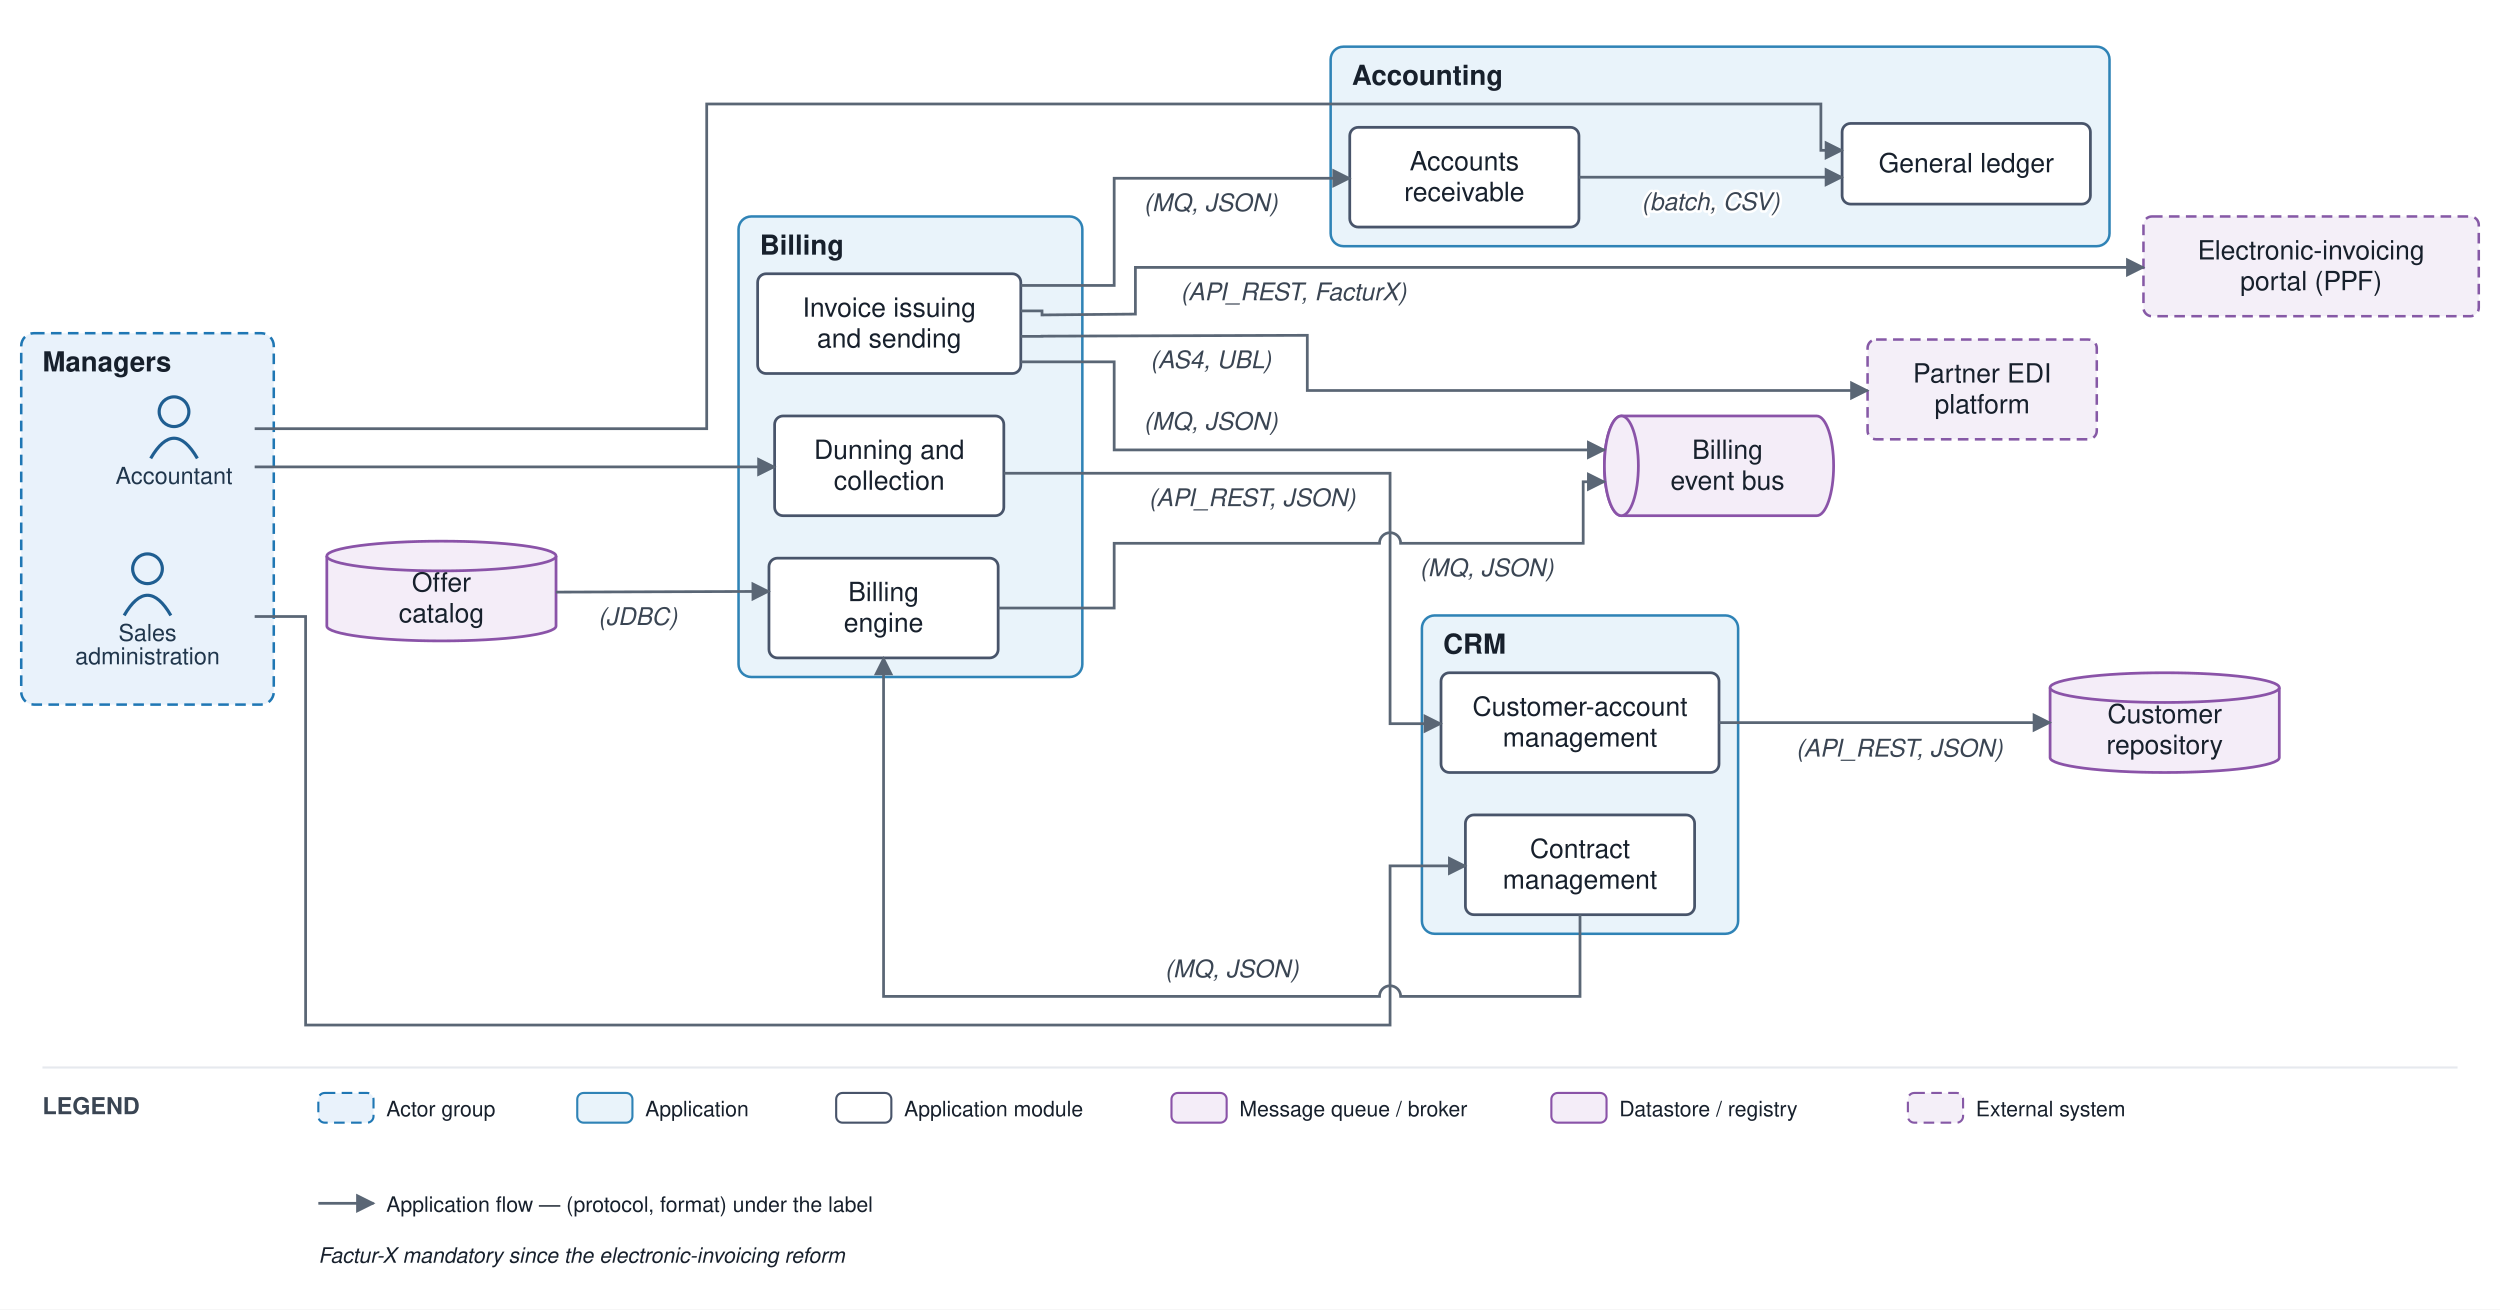
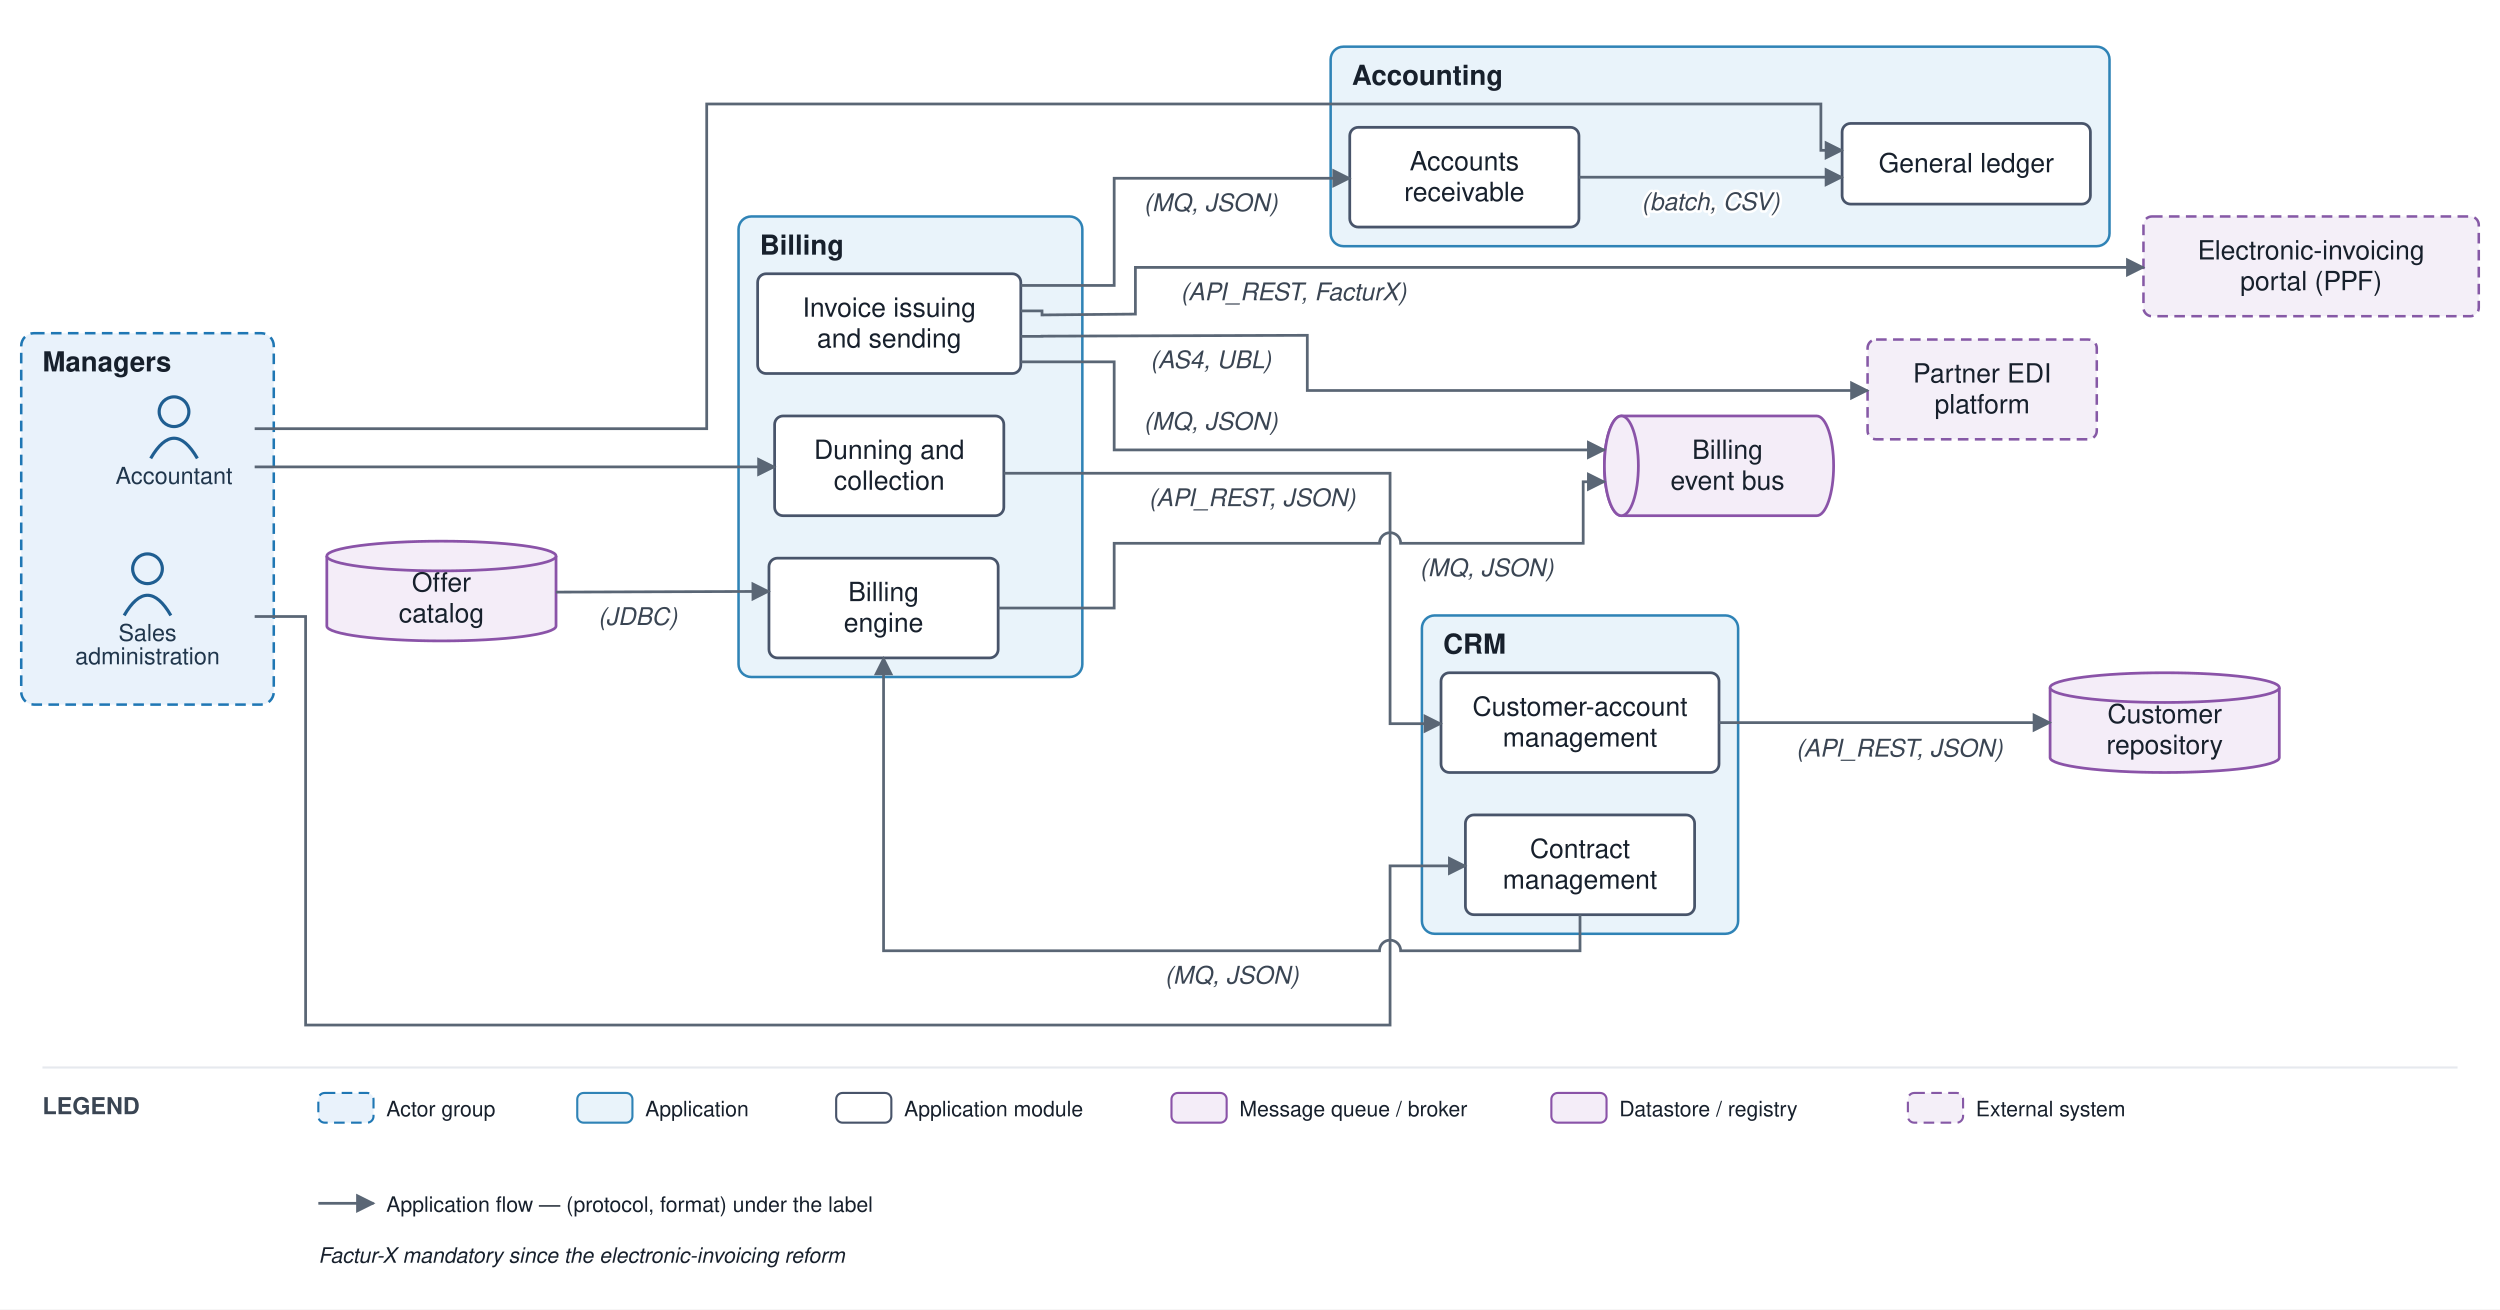
<svg xmlns="http://www.w3.org/2000/svg" viewBox="0 0 1178 617" font-family="Helvetica,Arial,sans-serif">
  <defs>
    <marker id="arr" viewBox="0 0 10 10" refX="9" refY="5" markerWidth="7" markerHeight="7" orient="auto-start-reverse">
      <path d="M0,0 L10,5 L0,10 z" fill="#5a6675" />
    </marker>
  </defs>
  <rect width="1178" height="617" fill="#ffffff" />
  <rect x="10" y="157" width="119" height="175" rx="6" fill="#e9f2fb" stroke="#1f77b4" stroke-width="1.2" stroke-dasharray="5 3" />
  <text x="20" y="175" font-size="13" font-weight="bold" fill="#17202c">Managers</text>
  <rect x="670" y="290" width="149" height="150" rx="6" fill="#e9f3fa" stroke="#2f83b6" stroke-width="1.2" />
  <text x="680" y="308" font-size="13" font-weight="bold" fill="#17202c">CRM</text>
  <rect x="348" y="102" width="162" height="217" rx="6" fill="#e9f3fa" stroke="#2f83b6" stroke-width="1.2" />
  <text x="358" y="120" font-size="13" font-weight="bold" fill="#17202c">Billing</text>
  <rect x="627" y="22" width="367" height="94" rx="6" fill="#e9f3fa" stroke="#2f83b6" stroke-width="1.2" />
  <text x="637" y="40" font-size="13" font-weight="bold" fill="#17202c">Accounting</text>
  <circle cx="82" cy="194" r="7" fill="none" stroke="#1f5e91" stroke-width="1.5" />
  <path d="M 71 216 q 11 -19 22 0" fill="none" stroke="#1f5e91" stroke-width="1.5" />
  <text x="82" y="228" font-size="11" text-anchor="middle" fill="#20364c">Accountant</text>
  <circle cx="69.5" cy="268" r="7" fill="none" stroke="#1f5e91" stroke-width="1.5" />
  <path d="M 58.5 290 q 11 -19 22 0" fill="none" stroke="#1f5e91" stroke-width="1.5" />
  <text x="69.5" y="302" font-size="11" text-anchor="middle" fill="#20364c">Sales</text>
  <text x="69.5" y="313" font-size="11" text-anchor="middle" fill="#20364c">administration</text>
  <rect x="679" y="317" width="131" height="47" rx="4" fill="#ffffff" stroke="#48546a" stroke-width="1.3" />
  <text x="744.5" y="337.25" font-size="12.5" text-anchor="middle" fill="#17202c">Customer-account</text>
  <text x="744.5" y="351.75" font-size="12.5" text-anchor="middle" fill="#17202c">management</text>
  <rect x="690.5" y="384" width="108" height="47" rx="4" fill="#ffffff" stroke="#48546a" stroke-width="1.3" />
  <text x="744.5" y="404.25" font-size="12.5" text-anchor="middle" fill="#17202c">Contract</text>
  <text x="744.5" y="418.75" font-size="12.5" text-anchor="middle" fill="#17202c">management</text>
  <rect x="362.333" y="263" width="108" height="47" rx="4" fill="#ffffff" stroke="#48546a" stroke-width="1.3" />
  <text x="416.333" y="283.25" font-size="12.5" text-anchor="middle" fill="#17202c">Billing</text>
  <text x="416.333" y="297.75" font-size="12.5" text-anchor="middle" fill="#17202c">engine</text>
  <rect x="357" y="129" width="124" height="47" rx="4" fill="#ffffff" stroke="#48546a" stroke-width="1.3" />
  <text x="419" y="149.25" font-size="12.5" text-anchor="middle" fill="#17202c">Invoice issuing</text>
  <text x="419" y="163.75" font-size="12.5" text-anchor="middle" fill="#17202c">and sending</text>
  <rect x="365" y="196" width="108" height="47" rx="4" fill="#ffffff" stroke="#48546a" stroke-width="1.3" />
  <text x="419" y="216.25" font-size="12.5" text-anchor="middle" fill="#17202c">Dunning and</text>
  <text x="419" y="230.75" font-size="12.5" text-anchor="middle" fill="#17202c">collection</text>
  <rect x="868" y="58.167" width="117" height="38" rx="4" fill="#ffffff" stroke="#48546a" stroke-width="1.3" />
  <text x="926.5" y="81.167" font-size="12.5" text-anchor="middle" fill="#17202c">General ledger</text>
  <rect x="636" y="60" width="108" height="47" rx="4" fill="#ffffff" stroke="#48546a" stroke-width="1.3" />
  <text x="690" y="80.25" font-size="12.5" text-anchor="middle" fill="#17202c">Accounts</text>
  <text x="690" y="94.75" font-size="12.5" text-anchor="middle" fill="#17202c">receivable</text>
  <path d="M 764 196 h 92 a 8 23.5 0 0 1 0 47 h -92 a 8 23.5 0 0 1 0 -47" fill="#f4edf8" stroke="#8a53a8" stroke-width="1.3" />
  <ellipse cx="764" cy="219.5" rx="8" ry="23.5" fill="#f4edf8" stroke="#8a53a8" stroke-width="1.3" />
  <text x="814" y="216.25" font-size="12.5" text-anchor="middle" fill="#17202c">Billing</text>
  <text x="814" y="230.75" font-size="12.5" text-anchor="middle" fill="#17202c">event bus</text>
  <path d="M 966 324 v 33 a 54 7 0 0 0 108 0 v -33" fill="#f4edf8" stroke="#8a53a8" stroke-width="1.3" />
  <ellipse cx="1020" cy="324" rx="54" ry="7" fill="#f4edf8" stroke="#8a53a8" stroke-width="1.3" />
  <text x="1020" y="340.75" font-size="12.5" text-anchor="middle" fill="#17202c">Customer</text>
  <text x="1020" y="355.25" font-size="12.5" text-anchor="middle" fill="#17202c">repository</text>
  <path d="M 154 262 v 33 a 54 7 0 0 0 108 0 v -33" fill="#f4edf8" stroke="#8a53a8" stroke-width="1.3" />
  <ellipse cx="208" cy="262" rx="54" ry="7" fill="#f4edf8" stroke="#8a53a8" stroke-width="1.3" />
  <text x="208" y="278.75" font-size="12.5" text-anchor="middle" fill="#17202c">Offer</text>
  <text x="208" y="293.25" font-size="12.5" text-anchor="middle" fill="#17202c">catalog</text>
  <rect x="880" y="160" width="108" height="47" rx="4" fill="#f4eff8" stroke="#8659a6" stroke-width="1.2" stroke-dasharray="5 3" />
  <text x="934" y="180.25" font-size="12.5" text-anchor="middle" fill="#17202c">Partner EDI</text>
  <text x="934" y="194.75" font-size="12.5" text-anchor="middle" fill="#17202c">platform</text>
  <rect x="1010" y="102" width="158" height="47" rx="4" fill="#f4eff8" stroke="#8659a6" stroke-width="1.2" stroke-dasharray="5 3" />
  <text x="1089" y="122.25" font-size="12.5" text-anchor="middle" fill="#17202c">Electronic-invoicing</text>
  <text x="1089" y="136.75" font-size="12.5" text-anchor="middle" fill="#17202c">portal (PPF)</text>
  <path d="M 120 290.5 L 144 290.5 L 144 483 L 655 483 L 655 408 L 665 408 L 690.5 408" fill="none" stroke="#5a6675" stroke-width="1.3" marker-end="url(#arr)" />
  <path d="M 810 340.5 L 824 340.5 L 966 340.5" fill="none" stroke="#5a6675" stroke-width="1.3" marker-end="url(#arr)" />
  <text x="895" y="356.5" font-size="11.5" text-anchor="middle" fill="#3a4553" font-style="italic" stroke="#ffffff" stroke-width="2.5" paint-order="stroke" stroke-linejoin="round">(API_REST, JSON)</text>
-   <path d="M 744.5 431 L 744.5 469.5 L 660 469.5 A 5 5 0 0 0 650 469.5 L 416.333 469.5 L 416.333 310" fill="none" stroke="#5a6675" stroke-width="1.3" marker-end="url(#arr)" />
-   <text x="580.417" y="460.5" font-size="11.5" text-anchor="middle" fill="#3a4553" font-style="italic" stroke="#ffffff" stroke-width="2.5" paint-order="stroke" stroke-linejoin="round">(MQ, JSON)</text>
+   <path d="M 744.5 431 L 744.5 448 L 660 448 A 5 5 0 0 0 650 448 L 416.333 448 L 416.333 310" fill="none" stroke="#5a6675" stroke-width="1.3" marker-end="url(#arr)" />
+   <text x="580.417" y="463.5" font-size="11.5" text-anchor="middle" fill="#3a4553" font-style="italic" stroke="#ffffff" stroke-width="2.5" paint-order="stroke" stroke-linejoin="round">(MQ, JSON)</text>
  <path d="M 262 279 L 362.333 278.667" fill="none" stroke="#5a6675" stroke-width="1.3" marker-end="url(#arr)" />
  <text x="300.5" y="294.5" font-size="11.5" text-anchor="middle" fill="#3a4553" font-style="italic" stroke="#ffffff" stroke-width="2.5" paint-order="stroke" stroke-linejoin="round">(JDBC)</text>
  <path d="M 470.333 286.5 L 525 286.5 L 525 256 L 650 256 A 5 5 0 0 1 660 256 L 746 256 L 746 227 L 756 227" fill="none" stroke="#5a6675" stroke-width="1.3" marker-end="url(#arr)" />
  <text x="700.5" y="271.5" font-size="11.5" text-anchor="middle" fill="#3a4553" font-style="italic" stroke="#ffffff" stroke-width="2.5" paint-order="stroke" stroke-linejoin="round">(MQ, JSON)</text>
  <path d="M 481 170.5 L 525 170.5 L 525 212 L 756 212" fill="none" stroke="#5a6675" stroke-width="1.3" marker-end="url(#arr)" />
  <text x="570.5" y="202.5" font-size="11.5" text-anchor="middle" fill="#3a4553" font-style="italic" stroke="#ffffff" stroke-width="2.5" paint-order="stroke" stroke-linejoin="round">(MQ, JSON)</text>
  <path d="M 481 158.5 L 491 158.5 L 491 158.4 L 616 158 L 616 184 L 880 184" fill="none" stroke="#5a6675" stroke-width="1.3" marker-end="url(#arr)" />
  <text x="570.5" y="173.5" font-size="11.5" text-anchor="middle" fill="#3a4553" font-style="italic" stroke="#ffffff" stroke-width="2.5" paint-order="stroke" stroke-linejoin="round">(AS4, UBL)</text>
  <path d="M 481 146.5 L 491 146.5 L 491 148.4 L 535 148 L 535 126 L 1010 126" fill="none" stroke="#5a6675" stroke-width="1.3" marker-end="url(#arr)" />
  <text x="609.5" y="141.5" font-size="11.5" text-anchor="middle" fill="#3a4553" font-style="italic" stroke="#ffffff" stroke-width="2.5" paint-order="stroke" stroke-linejoin="round">(API_REST, FacturX)</text>
  <path d="M 481 134.5 L 525 134.5 L 525 84 L 622 84 L 636 84" fill="none" stroke="#5a6675" stroke-width="1.3" marker-end="url(#arr)" />
  <text x="570.5" y="99.5" font-size="11.5" text-anchor="middle" fill="#3a4553" font-style="italic" stroke="#ffffff" stroke-width="2.5" paint-order="stroke" stroke-linejoin="round">(MQ, JSON)</text>
  <path d="M 473 223 L 655 223 L 655 341 L 665 341 L 679 341" fill="none" stroke="#5a6675" stroke-width="1.3" marker-end="url(#arr)" />
  <text x="590" y="238.5" font-size="11.5" text-anchor="middle" fill="#3a4553" font-style="italic" stroke="#ffffff" stroke-width="2.5" paint-order="stroke" stroke-linejoin="round">(API_REST, JSON)</text>
  <path d="M 744 83.5 L 868 83.5" fill="none" stroke="#5a6675" stroke-width="1.3" marker-end="url(#arr)" />
  <text x="806" y="99" font-size="11.5" text-anchor="middle" fill="#3a4553" font-style="italic" stroke="#ffffff" stroke-width="2.5" paint-order="stroke" stroke-linejoin="round">(batch, CSV)</text>
  <path d="M 120 202 L 333 202 L 333 49 L 858 49 L 858 70.833 L 868 70.833" fill="none" stroke="#5a6675" stroke-width="1.3" marker-end="url(#arr)" />
  <path d="M 120 220 L 343 220 L 365 220" fill="none" stroke="#5a6675" stroke-width="1.3" marker-end="url(#arr)" />
  <line x1="20" y1="503" x2="1158" y2="503" stroke="#e6e9ee" stroke-width="1" />
  <text x="20" y="525" font-size="11" font-weight="bold" fill="#3a4553">LEGEND</text>
  <rect x="150" y="515" width="26" height="14" rx="3" fill="#e9f2fb" stroke="#1f77b4" stroke-dasharray="5 3" />
  <text x="182" y="526" font-size="10" fill="#17202c">Actor group</text>
  <rect x="272" y="515" width="26" height="14" rx="3" fill="#e9f3fa" stroke="#2f83b6" />
  <text x="304" y="526" font-size="10" fill="#17202c">Application</text>
  <rect x="394" y="515" width="26" height="14" rx="3" fill="#ffffff" stroke="#48546a" />
  <text x="426" y="526" font-size="10" fill="#17202c">Application module</text>
  <rect x="552" y="515" width="26" height="14" rx="3" fill="#f4edf8" stroke="#8a53a8" />
  <text x="584" y="526" font-size="10" fill="#17202c">Message queue / broker</text>
  <rect x="731" y="515" width="26" height="14" rx="3" fill="#f4edf8" stroke="#8a53a8" />
  <text x="763" y="526" font-size="10" fill="#17202c">Datastore / registry</text>
  <rect x="899" y="515" width="26" height="14" rx="3" fill="#f4eff8" stroke="#8659a6" stroke-dasharray="5 3" />
  <text x="931" y="526" font-size="10" fill="#17202c">External system</text>
  <line x1="150" y1="567" x2="176" y2="567" stroke="#5a6675" stroke-width="1.3" marker-end="url(#arr)" />
  <text x="182" y="571" font-size="10" fill="#17202c">Application flow — (protocol, format) under the label</text>
  <text x="150" y="595" font-size="10" fill="#17202c" font-style="italic">Factur-X mandatory since the electronic-invoicing reform</text>
</svg>
